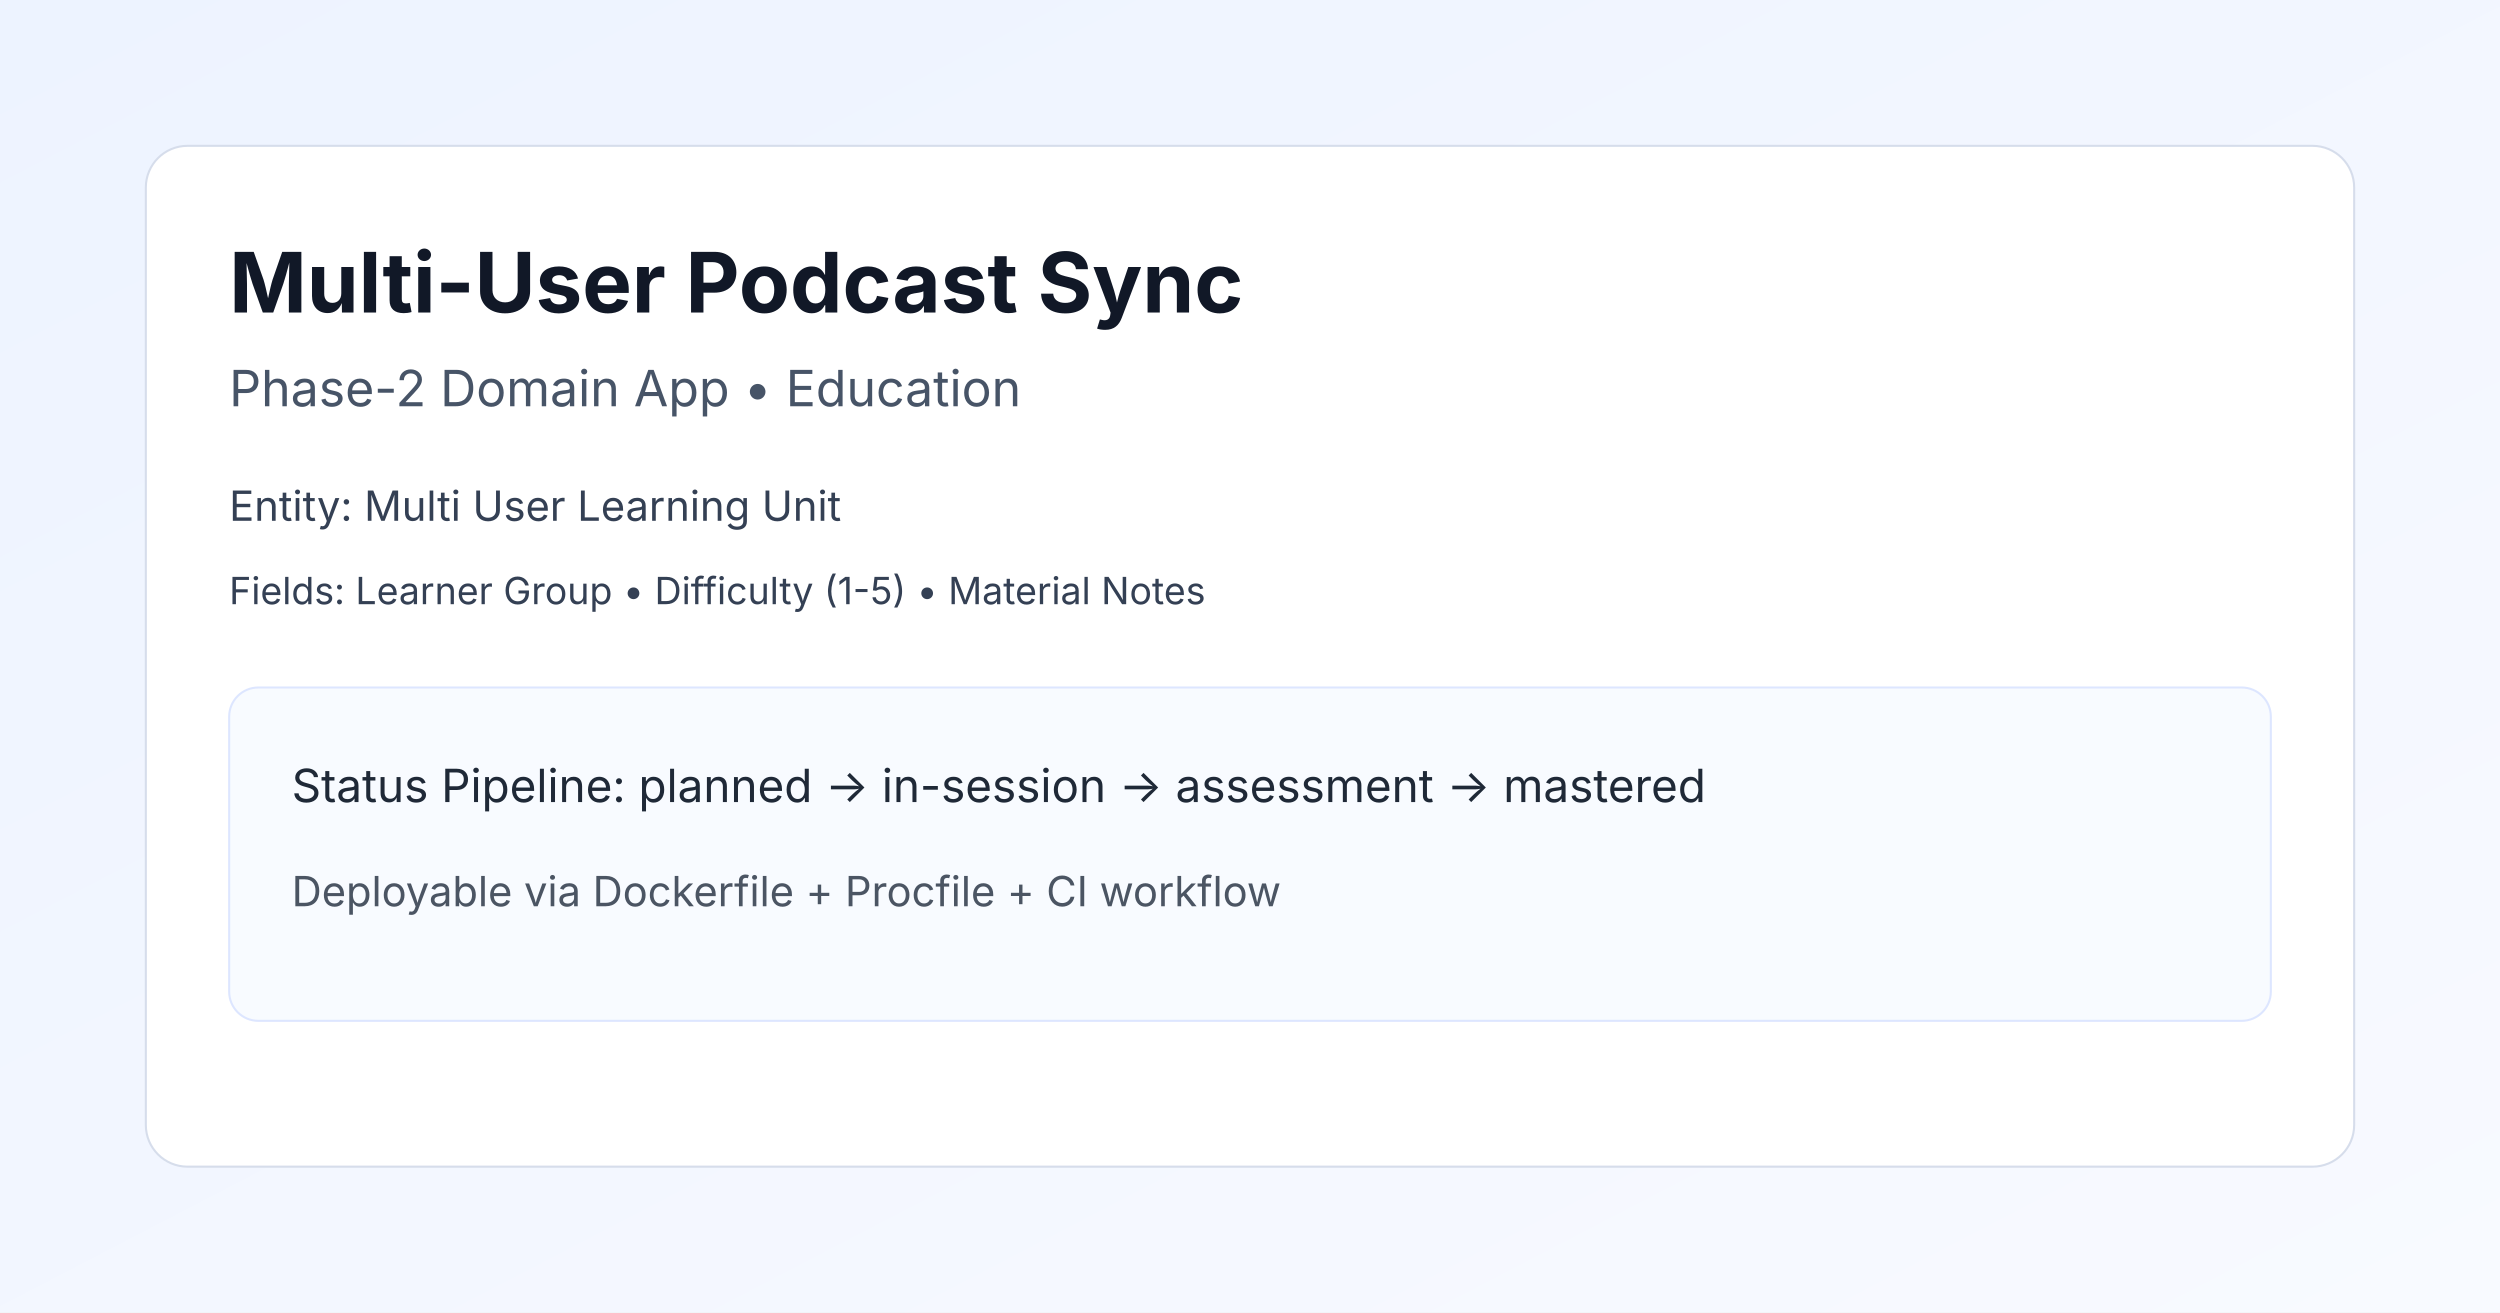
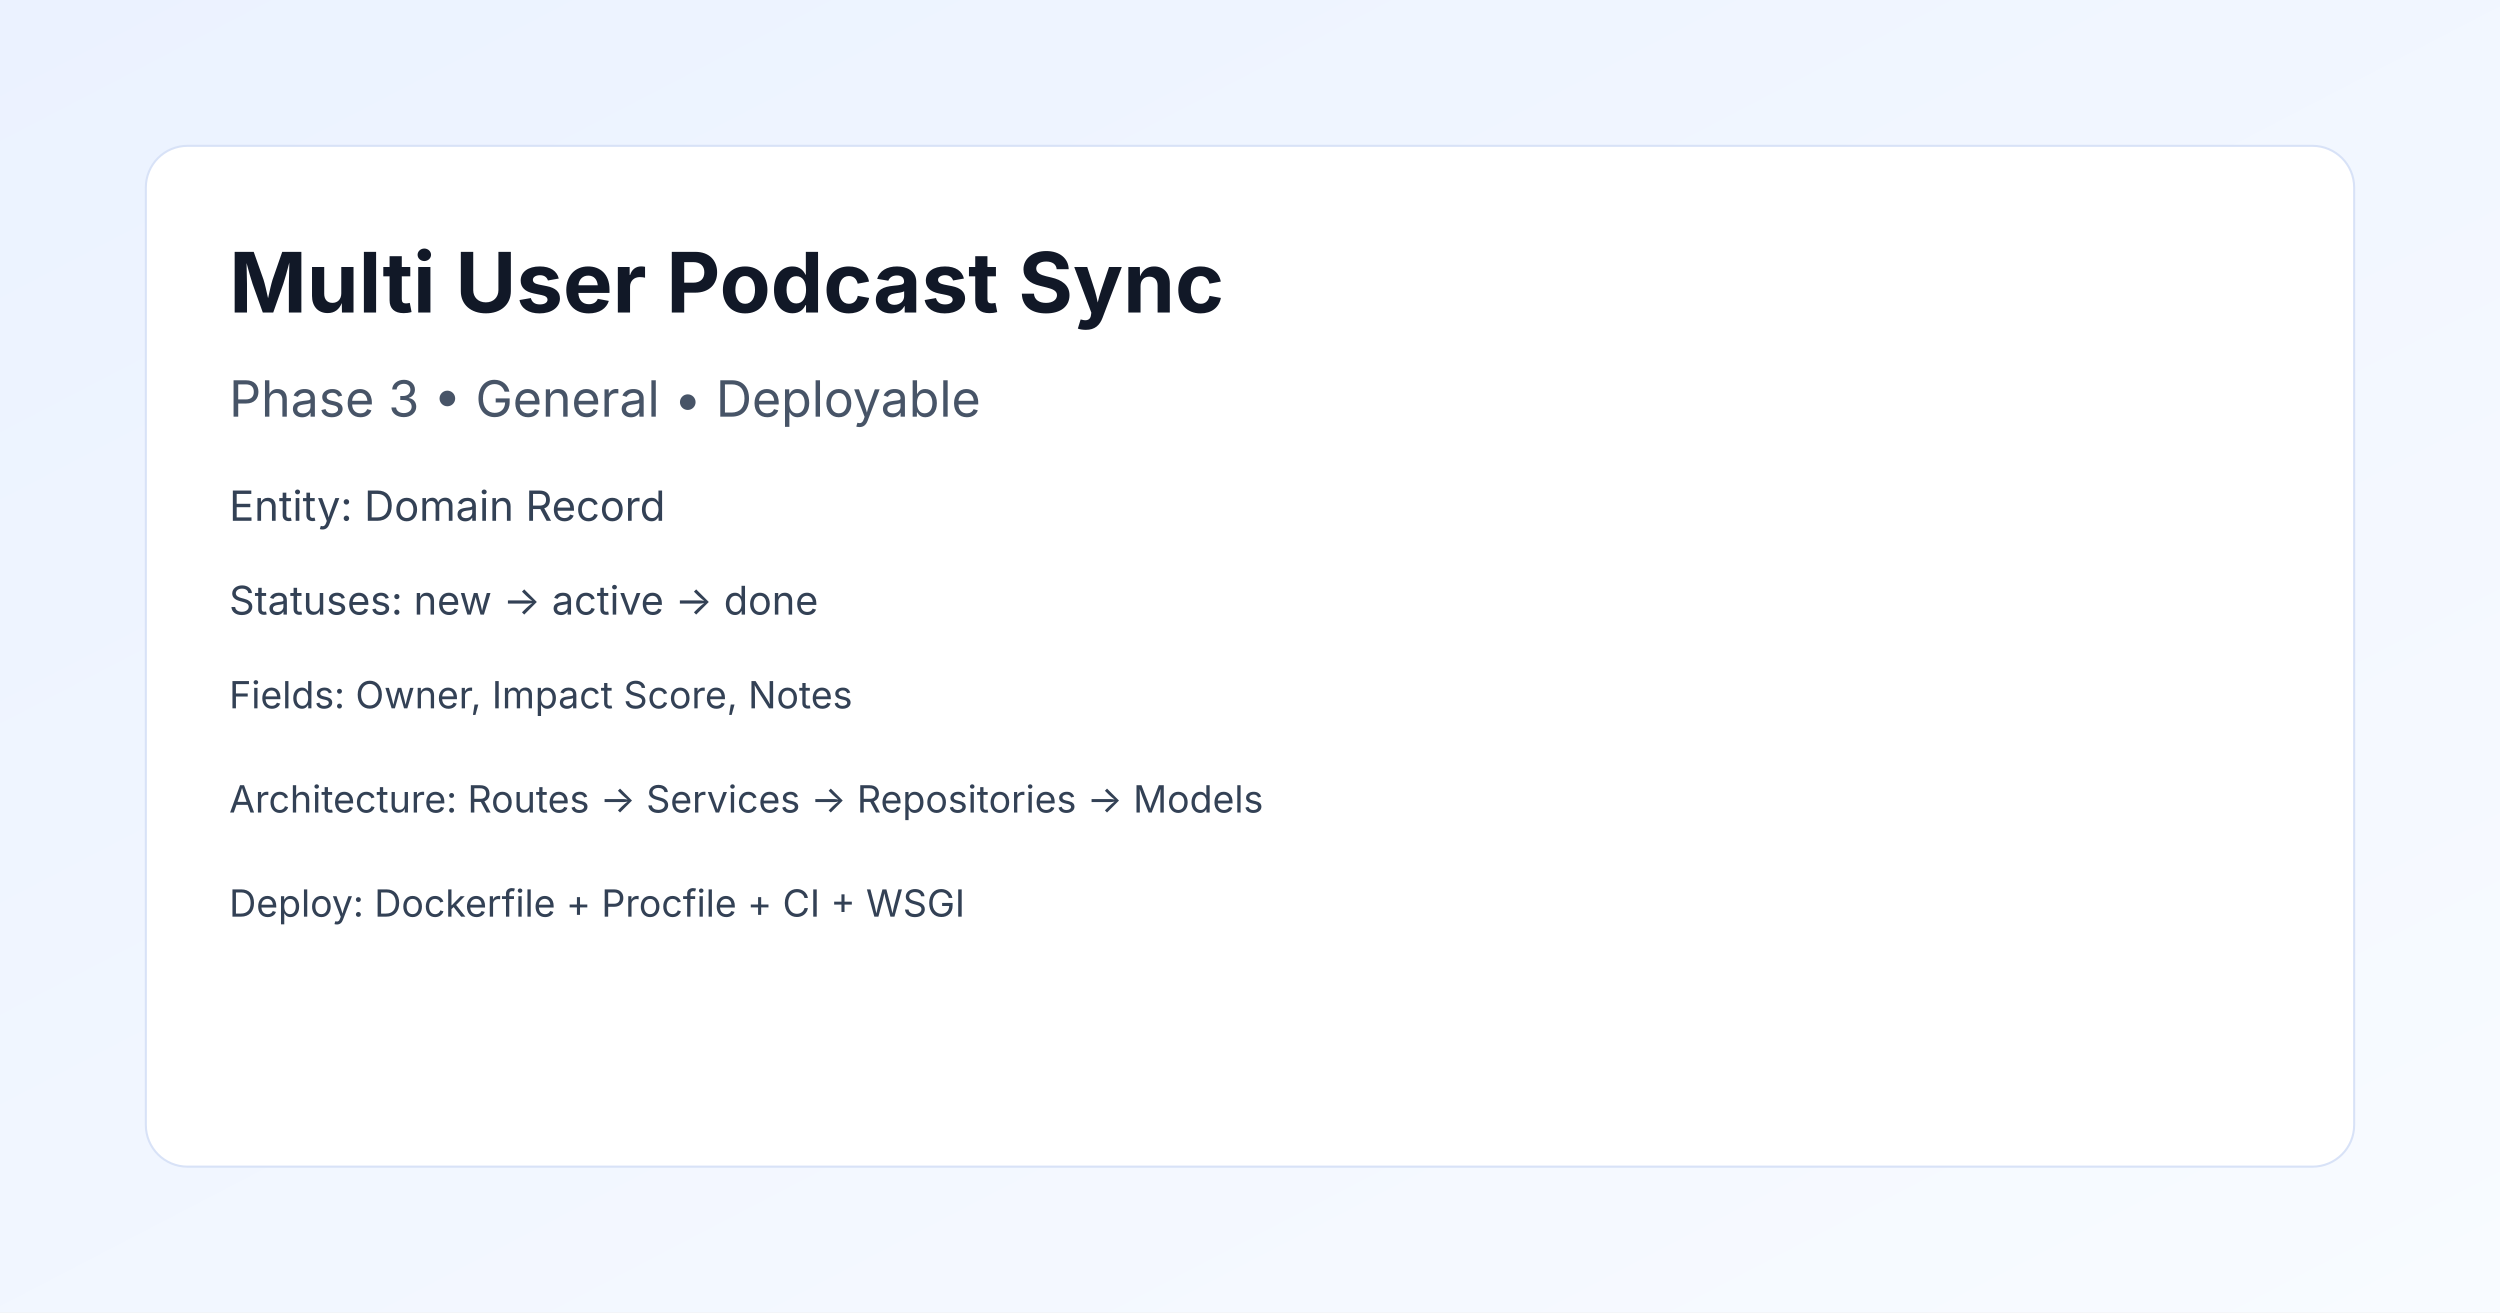
<svg xmlns="http://www.w3.org/2000/svg" width="1200" height="630" viewBox="0 0 1200 630">
  <defs>
    <linearGradient id="bg" x1="0" y1="0" x2="1" y2="1">
-       <stop offset="0%" stop-color="#edf3ff" />
-       <stop offset="100%" stop-color="#f8faff" />
+       <stop offset="0%" stop-color="#ebf2ff" />
+       <stop offset="100%" stop-color="#f8fbff" />
    </linearGradient>
  </defs>
  <rect width="1200" height="630" fill="url(#bg)" />
-   <rect x="70" y="70" width="1060" height="490" rx="20" fill="#fff" stroke="#d6ddeb" />
-   <text x="110" y="150" font-size="40" font-family="Inter, Arial" fill="#111827" font-weight="700">Multi-User Podcast Sync</text>
-   <text x="110" y="195" font-size="24" font-family="Inter, Arial" fill="#475467">Phase-2 Domain App • Education</text>
-   <text x="110" y="250" font-size="20" font-family="Inter, Arial" fill="#344054">Entity: Multi User Learning Unit</text>
-   <text x="110" y="290" font-size="18" font-family="Inter, Arial" fill="#344054">Fields: Learner Group • Difficulty (1-5) • Material Notes</text>
-   <rect x="110" y="330" width="980" height="160" rx="14" fill="#f8fbff" stroke="#dde6ff" />
-   <text x="140" y="385" font-size="22" font-family="Inter, Arial" fill="#1f2937">Status Pipeline: planned → in-session → assessment → mastered</text>
-   <text x="140" y="435" font-size="20" font-family="Inter, Arial" fill="#4b5563">Deployable via Dockerfile + Procfile + CI workflow</text>
+   <rect x="70" y="70" width="1060" height="490" rx="20" fill="#ffffff" stroke="#d8e2f7" />
+   <text x="110" y="150" font-size="40" font-family="Inter, Arial" fill="#111827" font-weight="700">Multi User Podcast Sync</text>
+   <text x="110" y="200" font-size="24" font-family="Inter, Arial" fill="#475467">Phase 3 • General • Deployable</text>
+   <text x="110" y="250" font-size="20" font-family="Inter, Arial" fill="#334155">Entity: Domain Record</text>
+   <text x="110" y="295" font-size="19" font-family="Inter, Arial" fill="#334155">Statuses: new → active → done</text>
+   <text x="110" y="340" font-size="18" font-family="Inter, Arial" fill="#334155">Fields: Owner, Impact Score, Notes</text>
+   <text x="110" y="390" font-size="18" font-family="Inter, Arial" fill="#334155">Architecture: Routes → Services → Repositories → Models</text>
+   <text x="110" y="440" font-size="18" font-family="Inter, Arial" fill="#334155">Deploy: Dockerfile + Procfile + CI + WSGI</text>
</svg>
